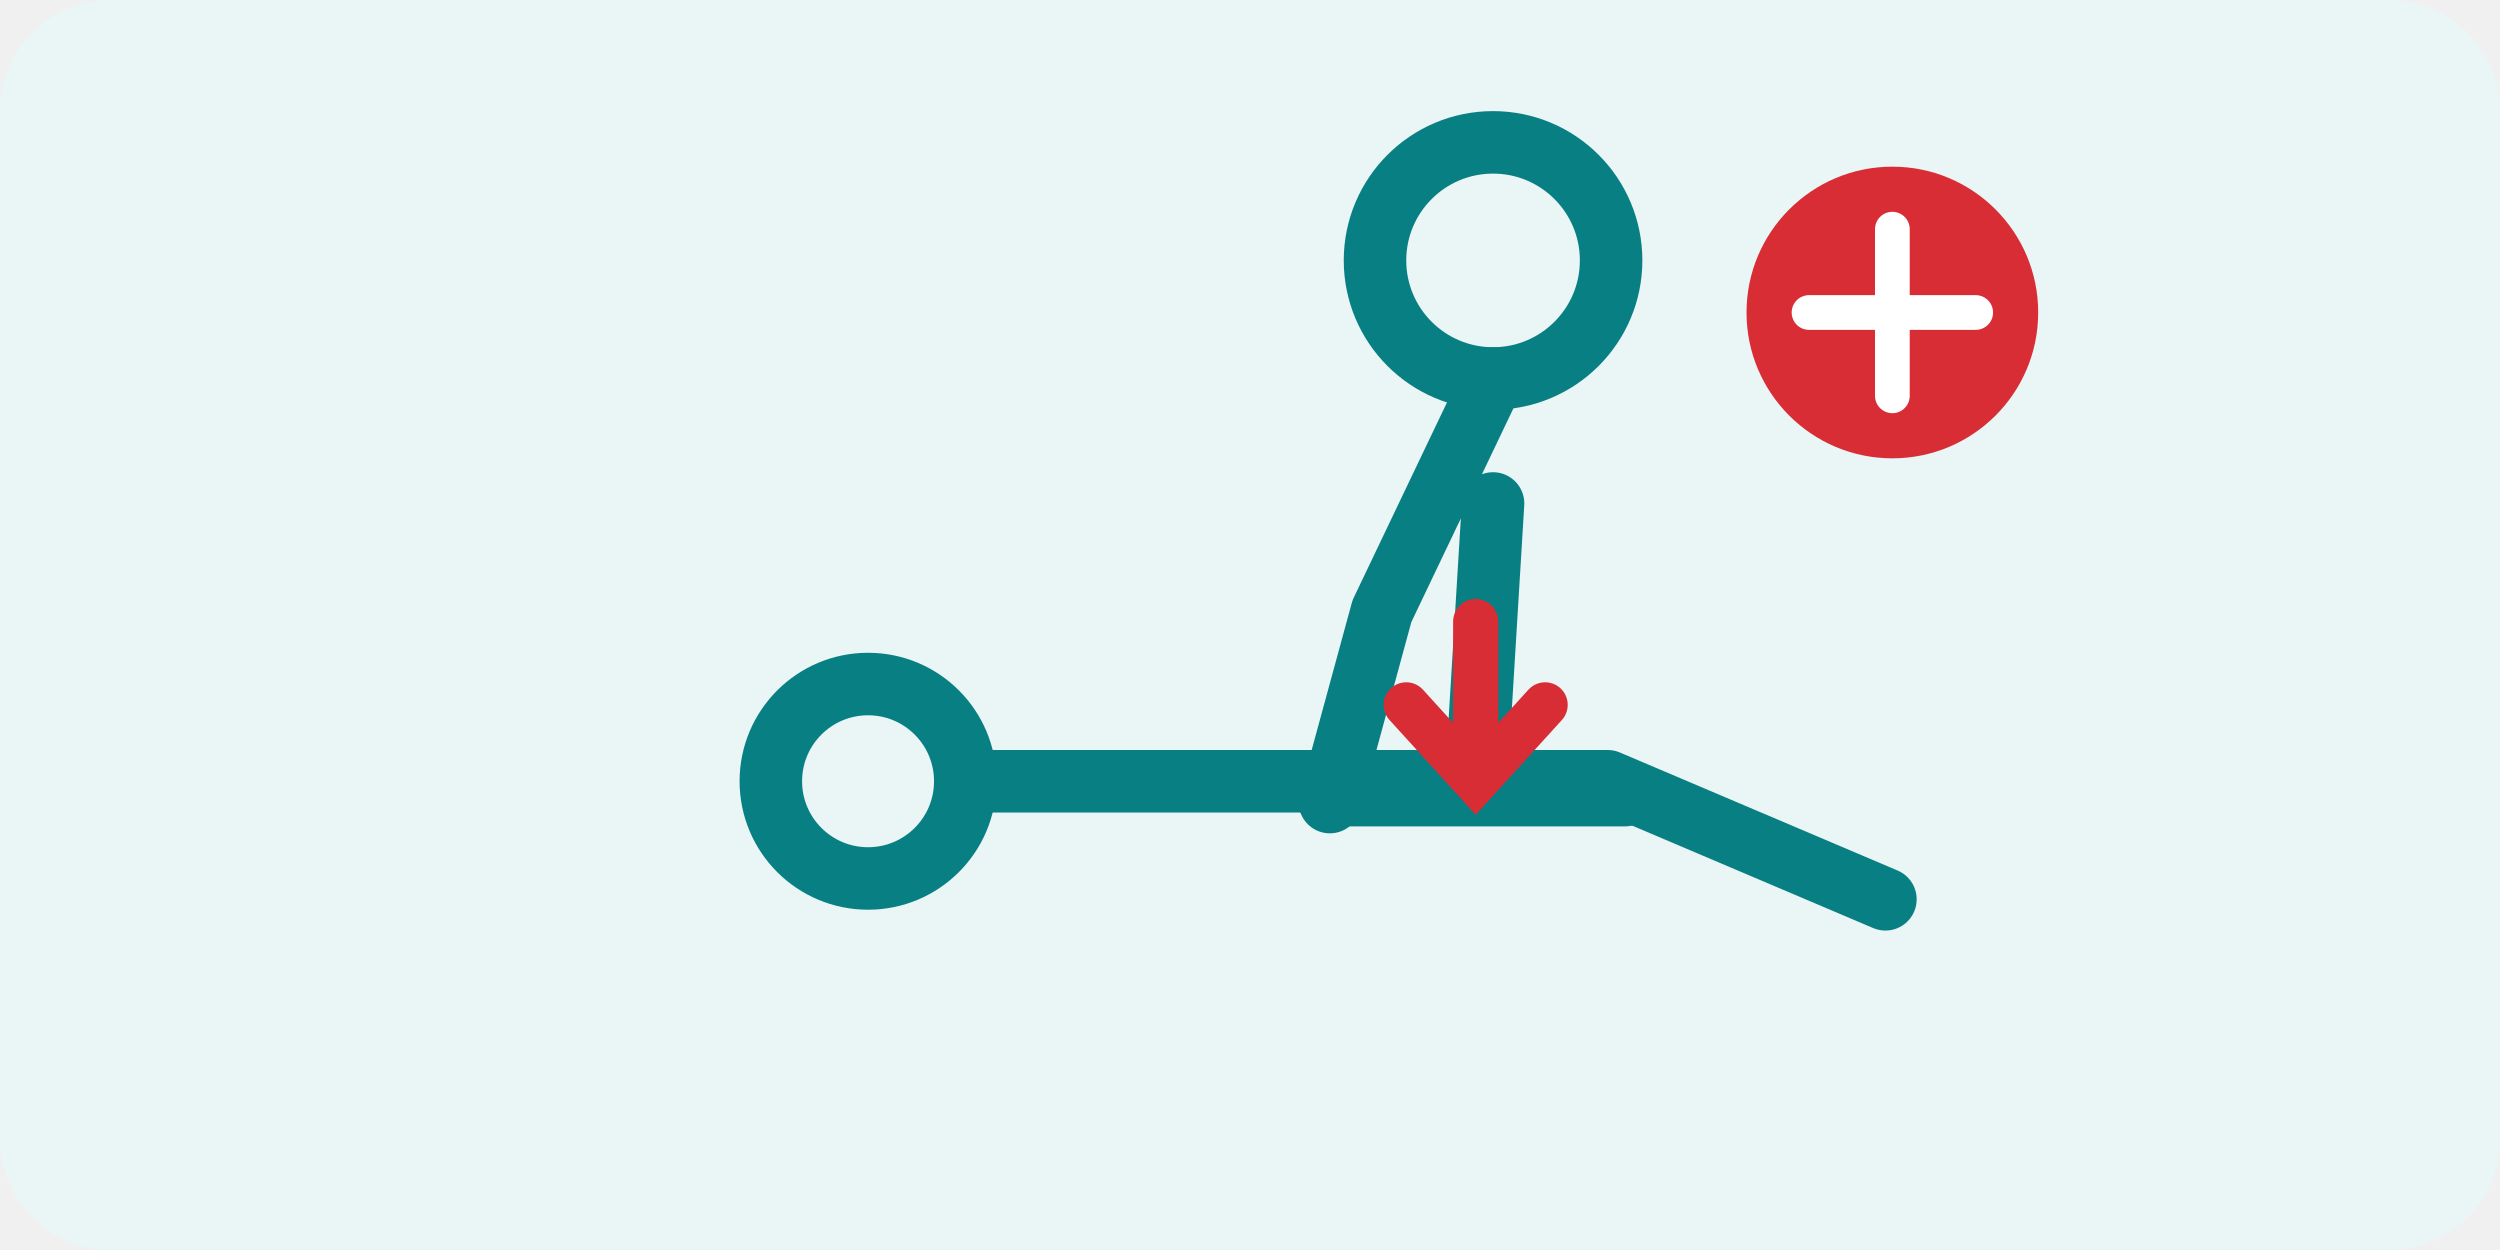
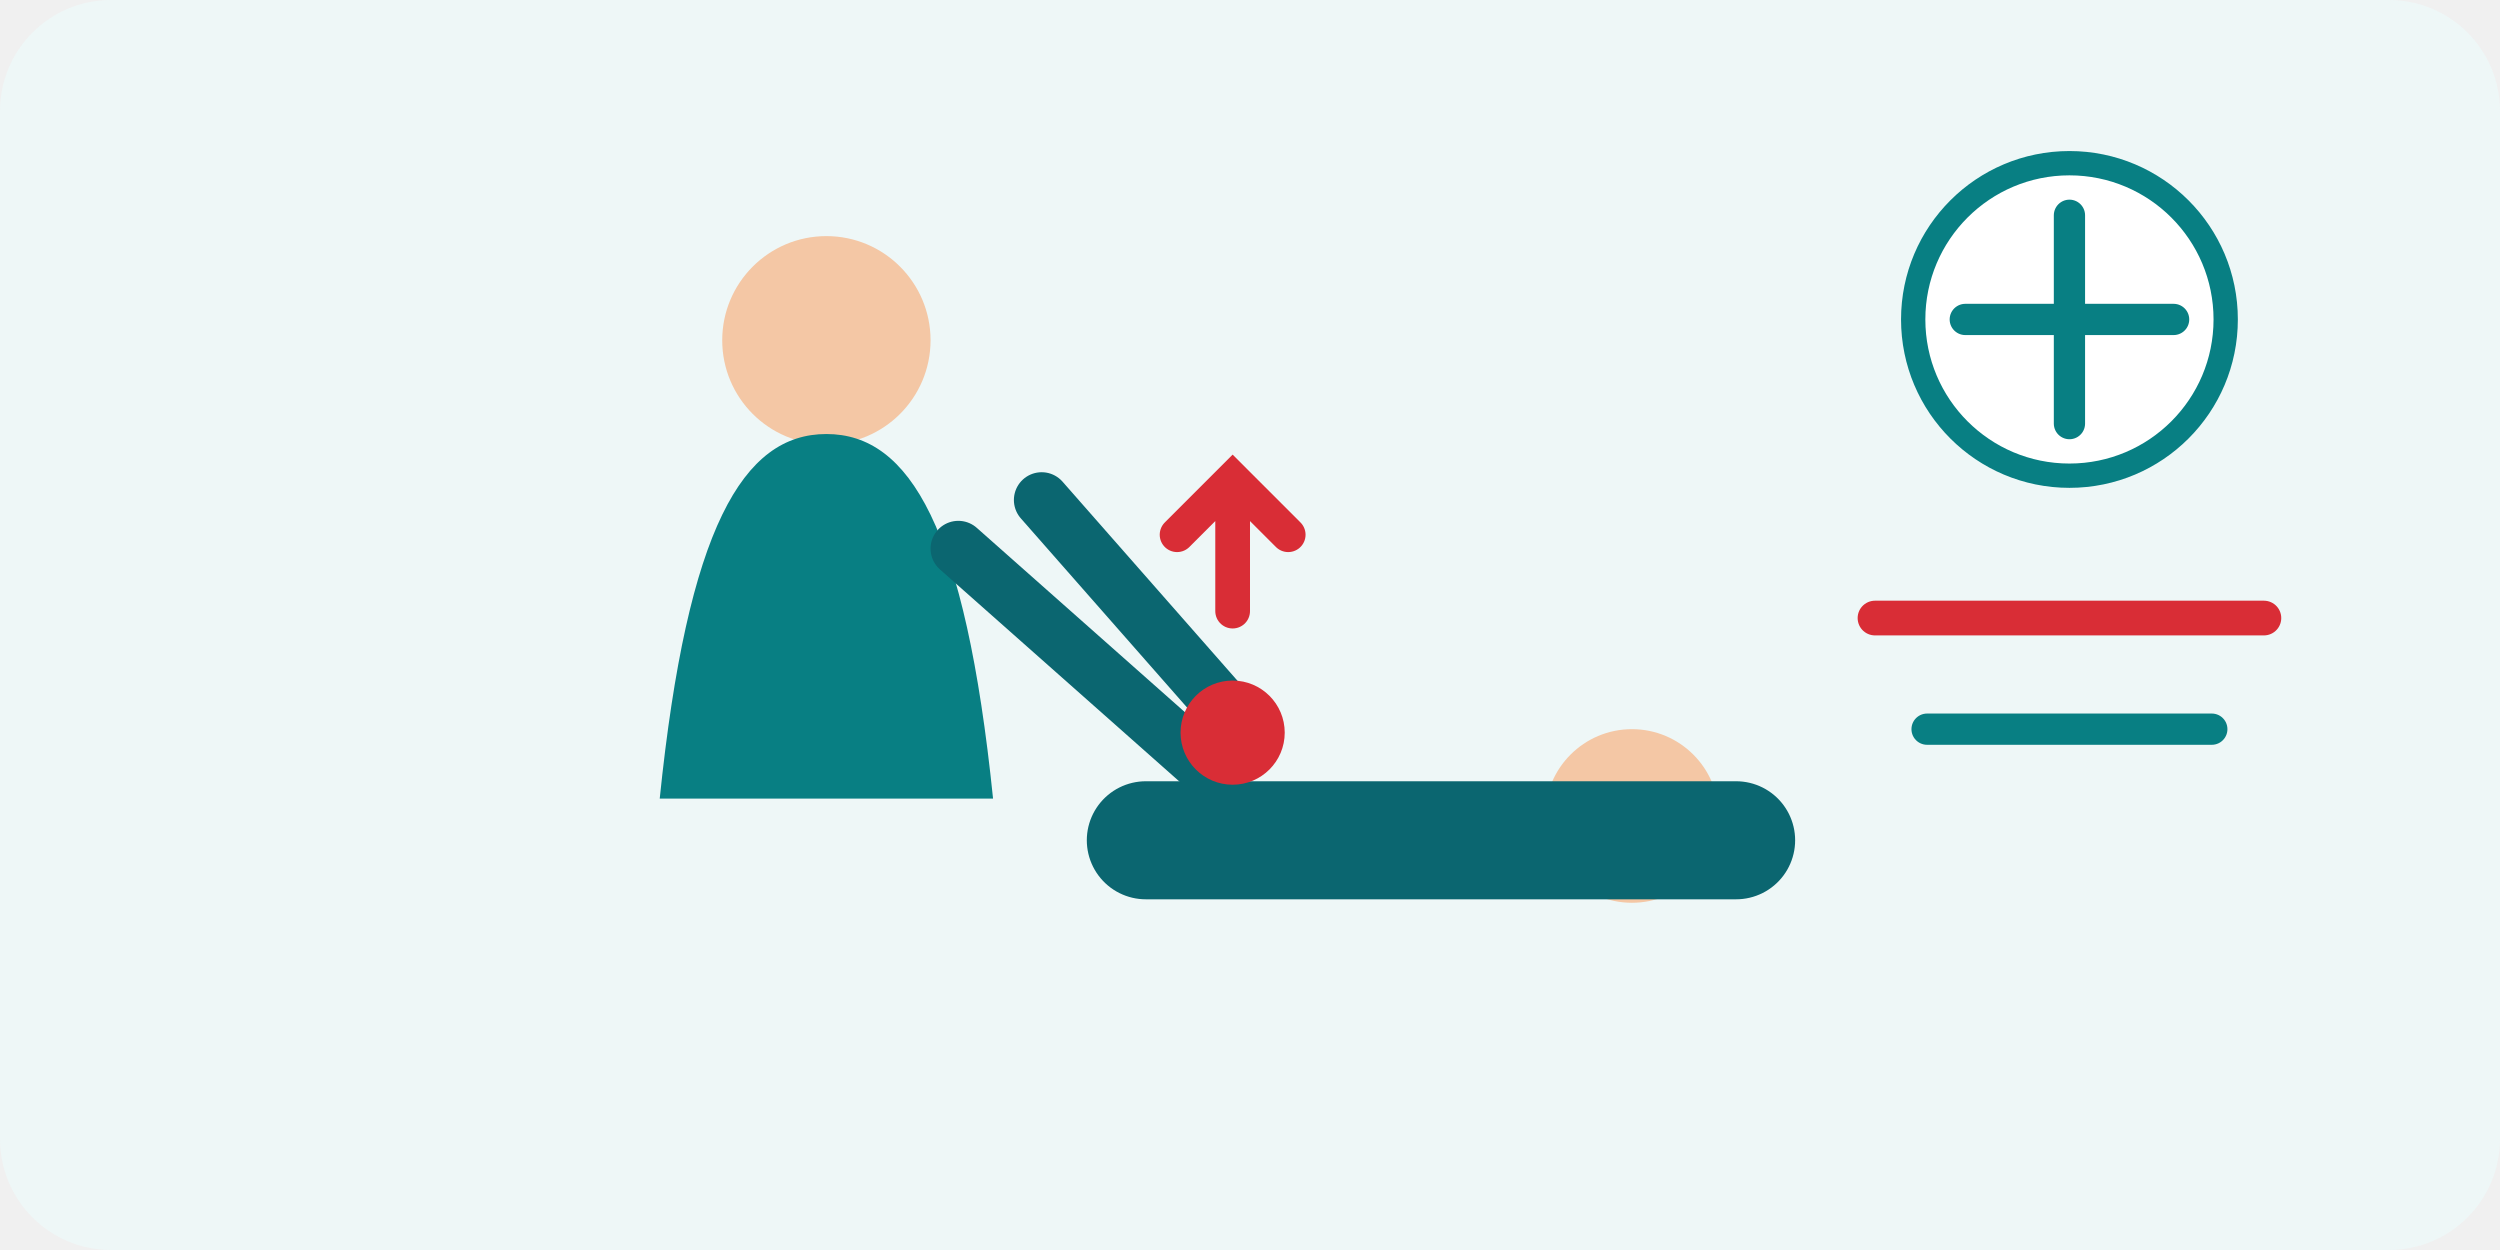
<svg xmlns="http://www.w3.org/2000/svg" viewBox="0 0 720 360">
-   <rect width="720" height="360" rx="32" fill="#EAF5F5" />
-   <g fill="none" stroke="#087F83" stroke-width="18" stroke-linecap="round" stroke-linejoin="round">
-     <circle cx="250" cy="225" r="28" />
-     <path d="M278 225h185M463 225l80 34" />
-     <circle cx="430" cy="75" r="34" />
-     <path d="M430 109l-32 67M398 176l-15 55M430 145l-5 82" />
-     <path d="M382 229h86" />
-   </g>
-   <g stroke="#D92D36" stroke-width="13" stroke-linecap="round">
-     <path d="M425 179v44" />
-     <path d="M405 203l20 22 20-22" fill="none" />
-   </g>
-   <circle cx="545" cy="90" r="42" fill="#D92D36" />
-   <path d="M545 66v48M521 90h48" stroke="white" stroke-width="10" stroke-linecap="round" />
+   <rect width="720" height="360" rx="32" fill="#EEF7F7" />
+   <circle cx="238" cy="98" r="30" fill="#F4C7A5" />
+   <path d="M190 230c8-78 24-105 48-105s40 27 48 105" fill="#087F83" />
+   <circle cx="470" cy="235" r="25" fill="#F4C7A5" />
+   <path d="M330 242h170" stroke="#0B6670" stroke-width="34" stroke-linecap="round" />
+   <path d="M276 158l70 62" stroke="#0B6670" stroke-width="16" stroke-linecap="round" />
+   <path d="M300 144l58 66" stroke="#0B6670" stroke-width="16" stroke-linecap="round" />
+   <circle cx="355" cy="211" r="15" fill="#D92D36" />
+   <path d="M355 176v-36M339 154l16-16 16 16" fill="none" stroke="#D92D36" stroke-width="10" stroke-linecap="round" />
+   <circle cx="596" cy="92" r="45" fill="#fff" stroke="#087F83" stroke-width="7" />
+   <path d="M596 62v60M566 92h60" stroke="#087F83" stroke-width="9" stroke-linecap="round" />
+   <path d="M540 178h112" stroke="#D92D36" stroke-width="10" stroke-linecap="round" />
+   <path d="M555 210h82" stroke="#087F83" stroke-width="9" stroke-linecap="round" />
</svg>
